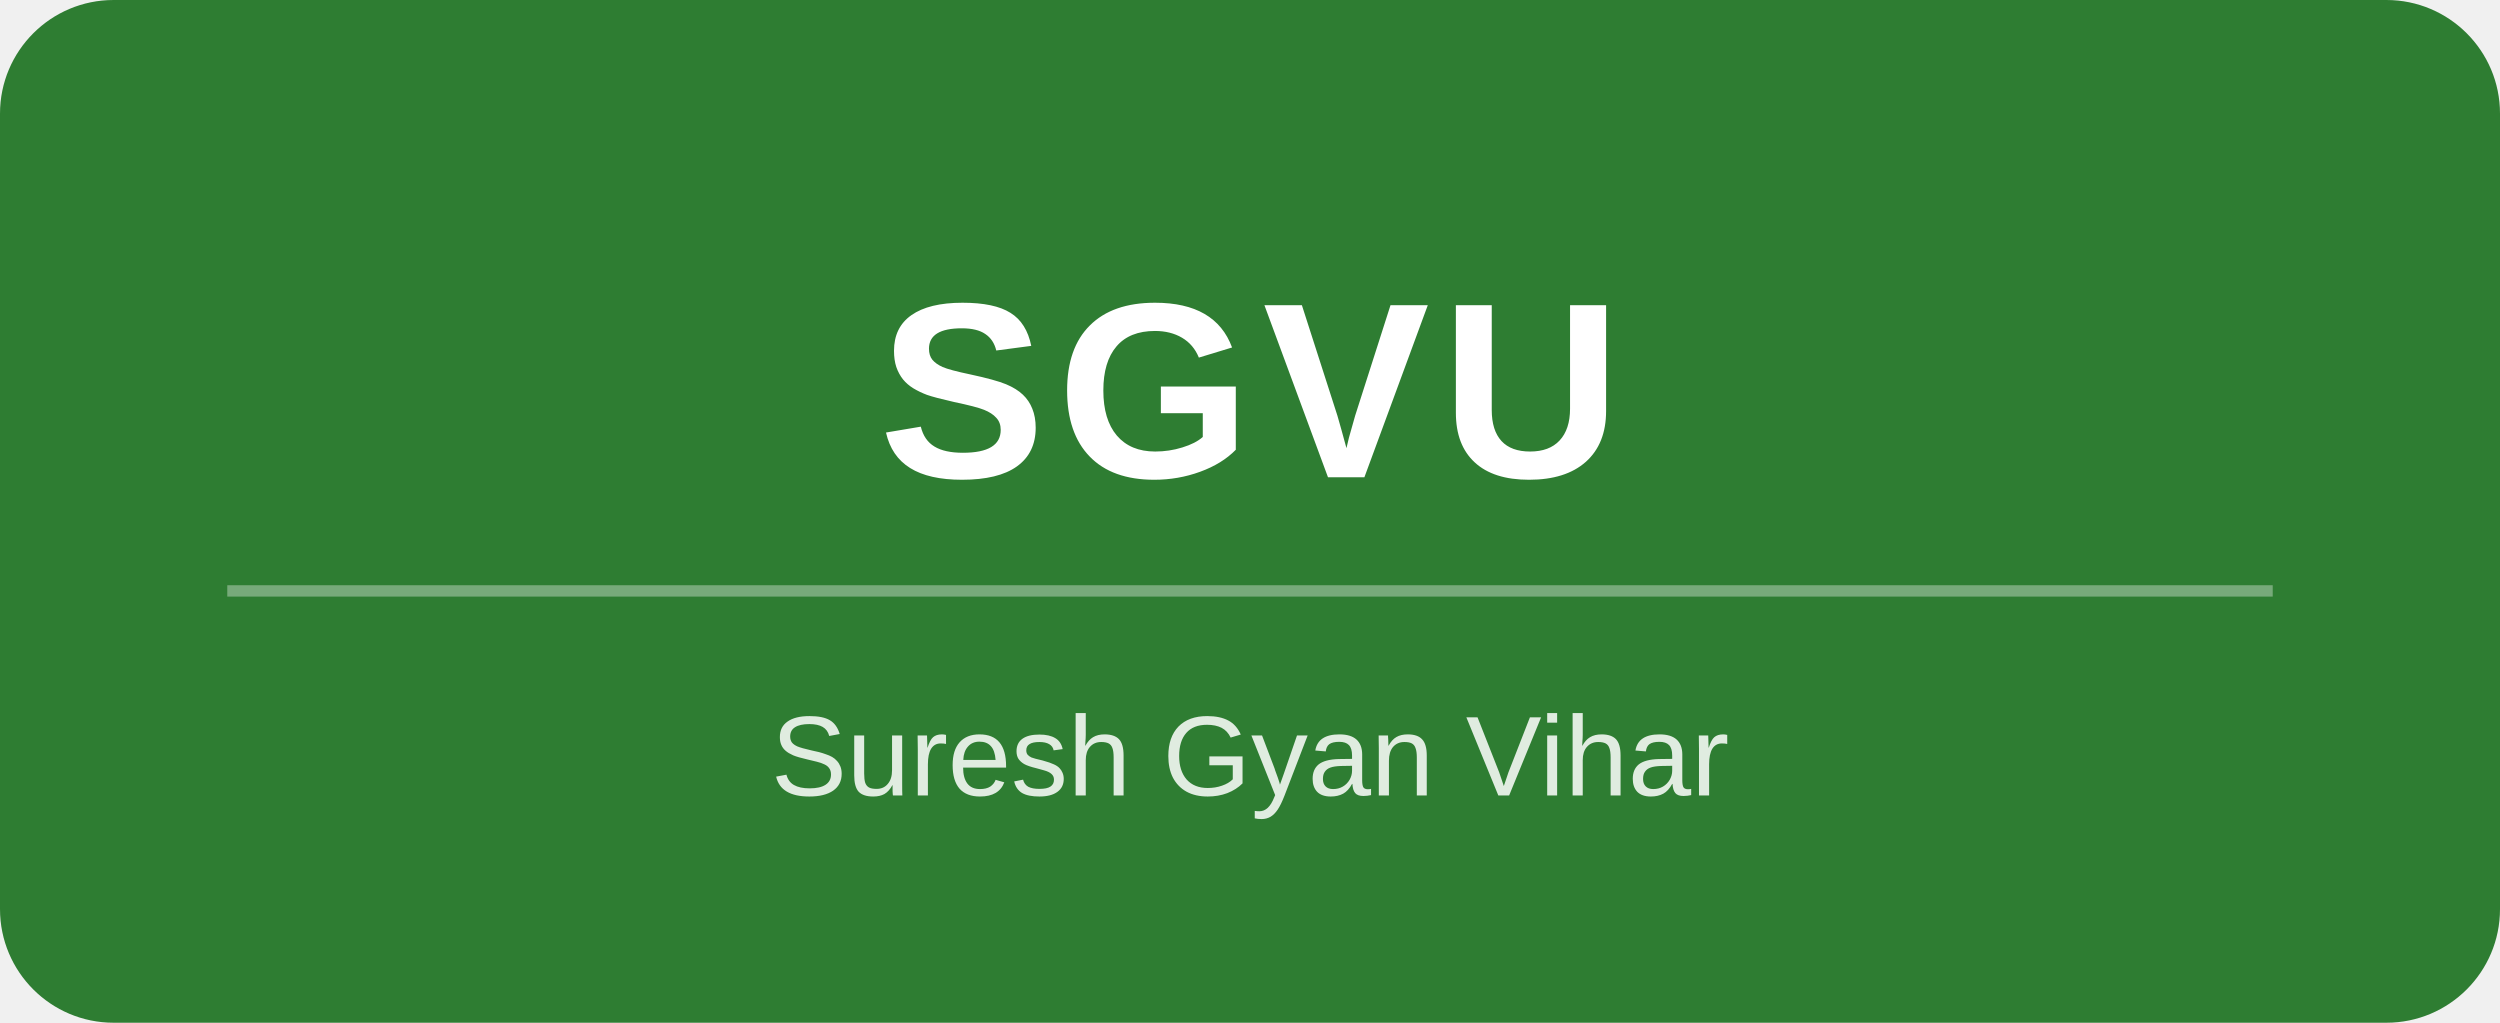
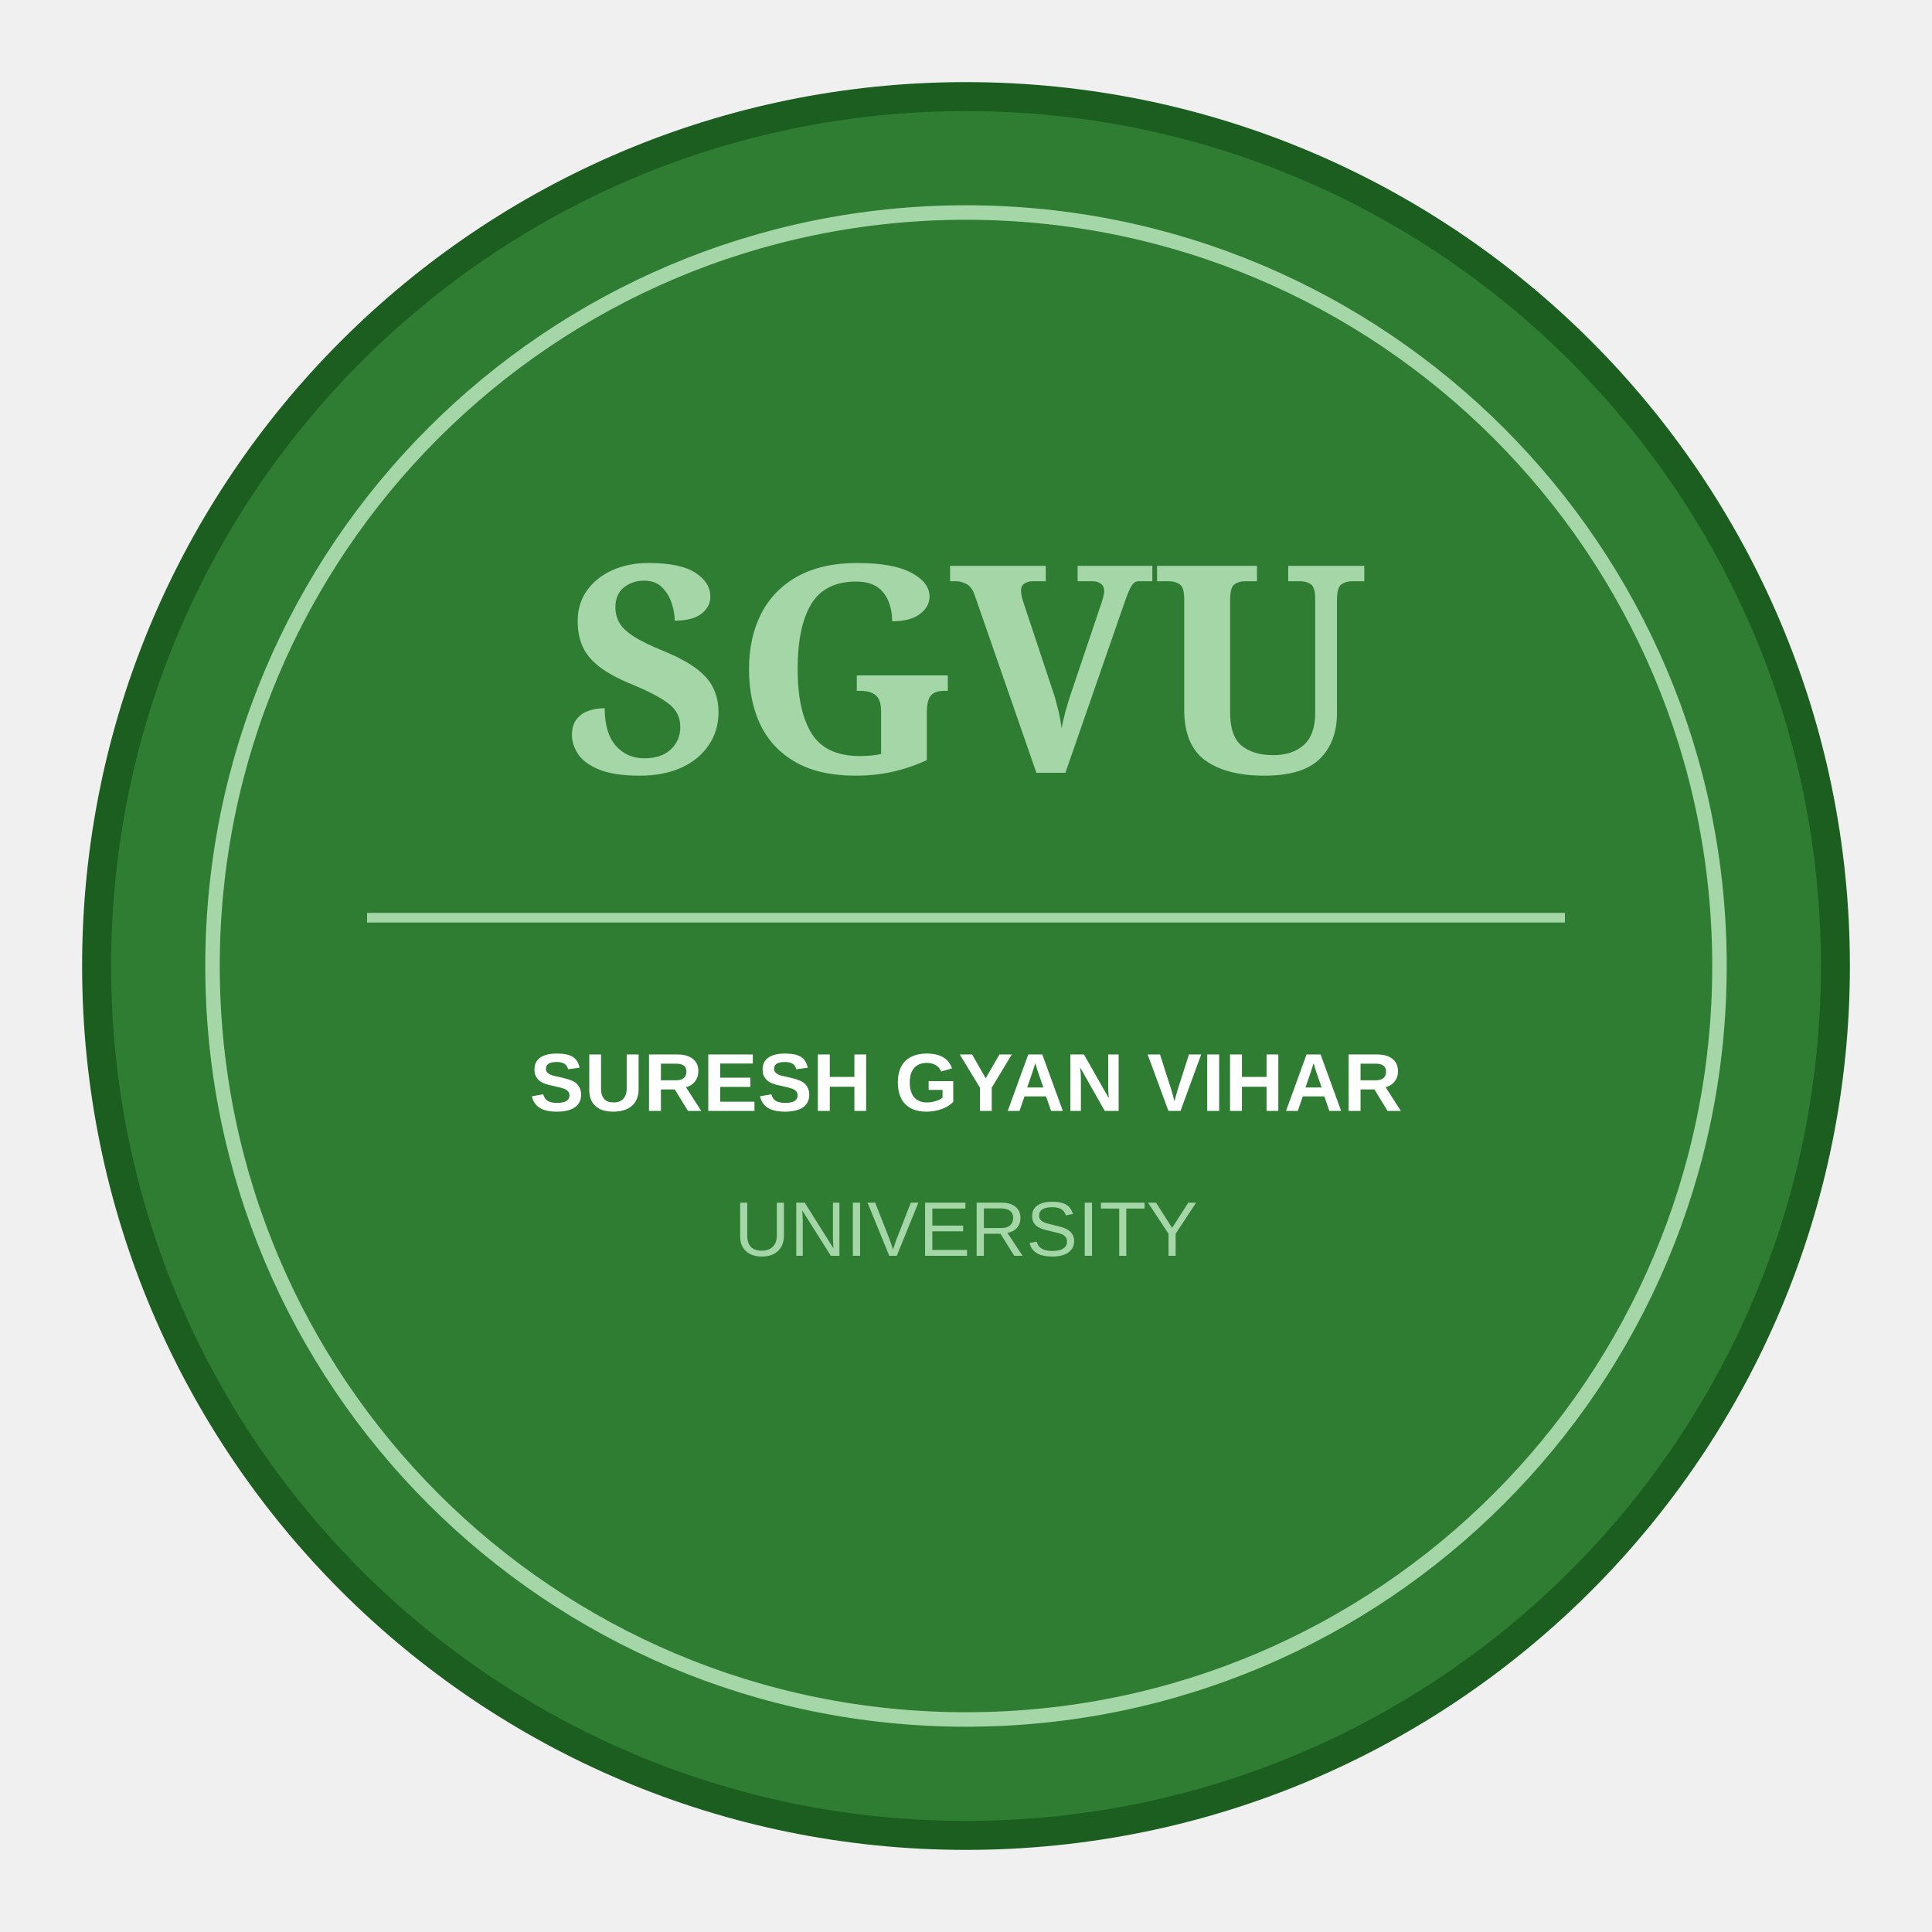
- <svg xmlns="http://www.w3.org/2000/svg" width="220" height="90" viewBox="0 0 220 90">
-   <rect width="220" height="90" rx="10" fill="#2E7D32" />
-   <text x="110" y="42" text-anchor="middle" fill="white" font-family="Arial,sans-serif" font-size="22" font-weight="bold" letter-spacing="1">SGVU</text>
-   <line x1="20" y1="52" x2="200" y2="52" stroke="rgba(255,255,255,0.35)" stroke-width="1" />
-   <text x="110" y="70" text-anchor="middle" fill="rgba(255,255,255,0.85)" font-family="Arial,sans-serif" font-size="10" font-weight="500">Suresh Gyan Vihar</text>
+ <svg xmlns="http://www.w3.org/2000/svg" viewBox="0 0 200 200">
+   <circle cx="100" cy="100" r="90" fill="#2E7D32" stroke="#1B5E20" stroke-width="3" />
+   <circle cx="100" cy="100" r="78" fill="none" stroke="#A5D6A7" stroke-width="1.5" />
+   <text x="100" y="80" text-anchor="middle" fill="#A5D6A7" font-family="Georgia,serif" font-size="30" font-weight="bold">SGVU</text>
+   <line x1="38" y1="95" x2="162" y2="95" stroke="#A5D6A7" stroke-width="1" />
+   <text x="100" y="115" text-anchor="middle" fill="#ffffff" font-family="Arial,sans-serif" font-size="8.5" font-weight="700">SURESH GYAN VIHAR</text>
+   <text x="100" y="130" text-anchor="middle" fill="#A5D6A7" font-family="Arial,sans-serif" font-size="8">UNIVERSITY</text>
</svg>
